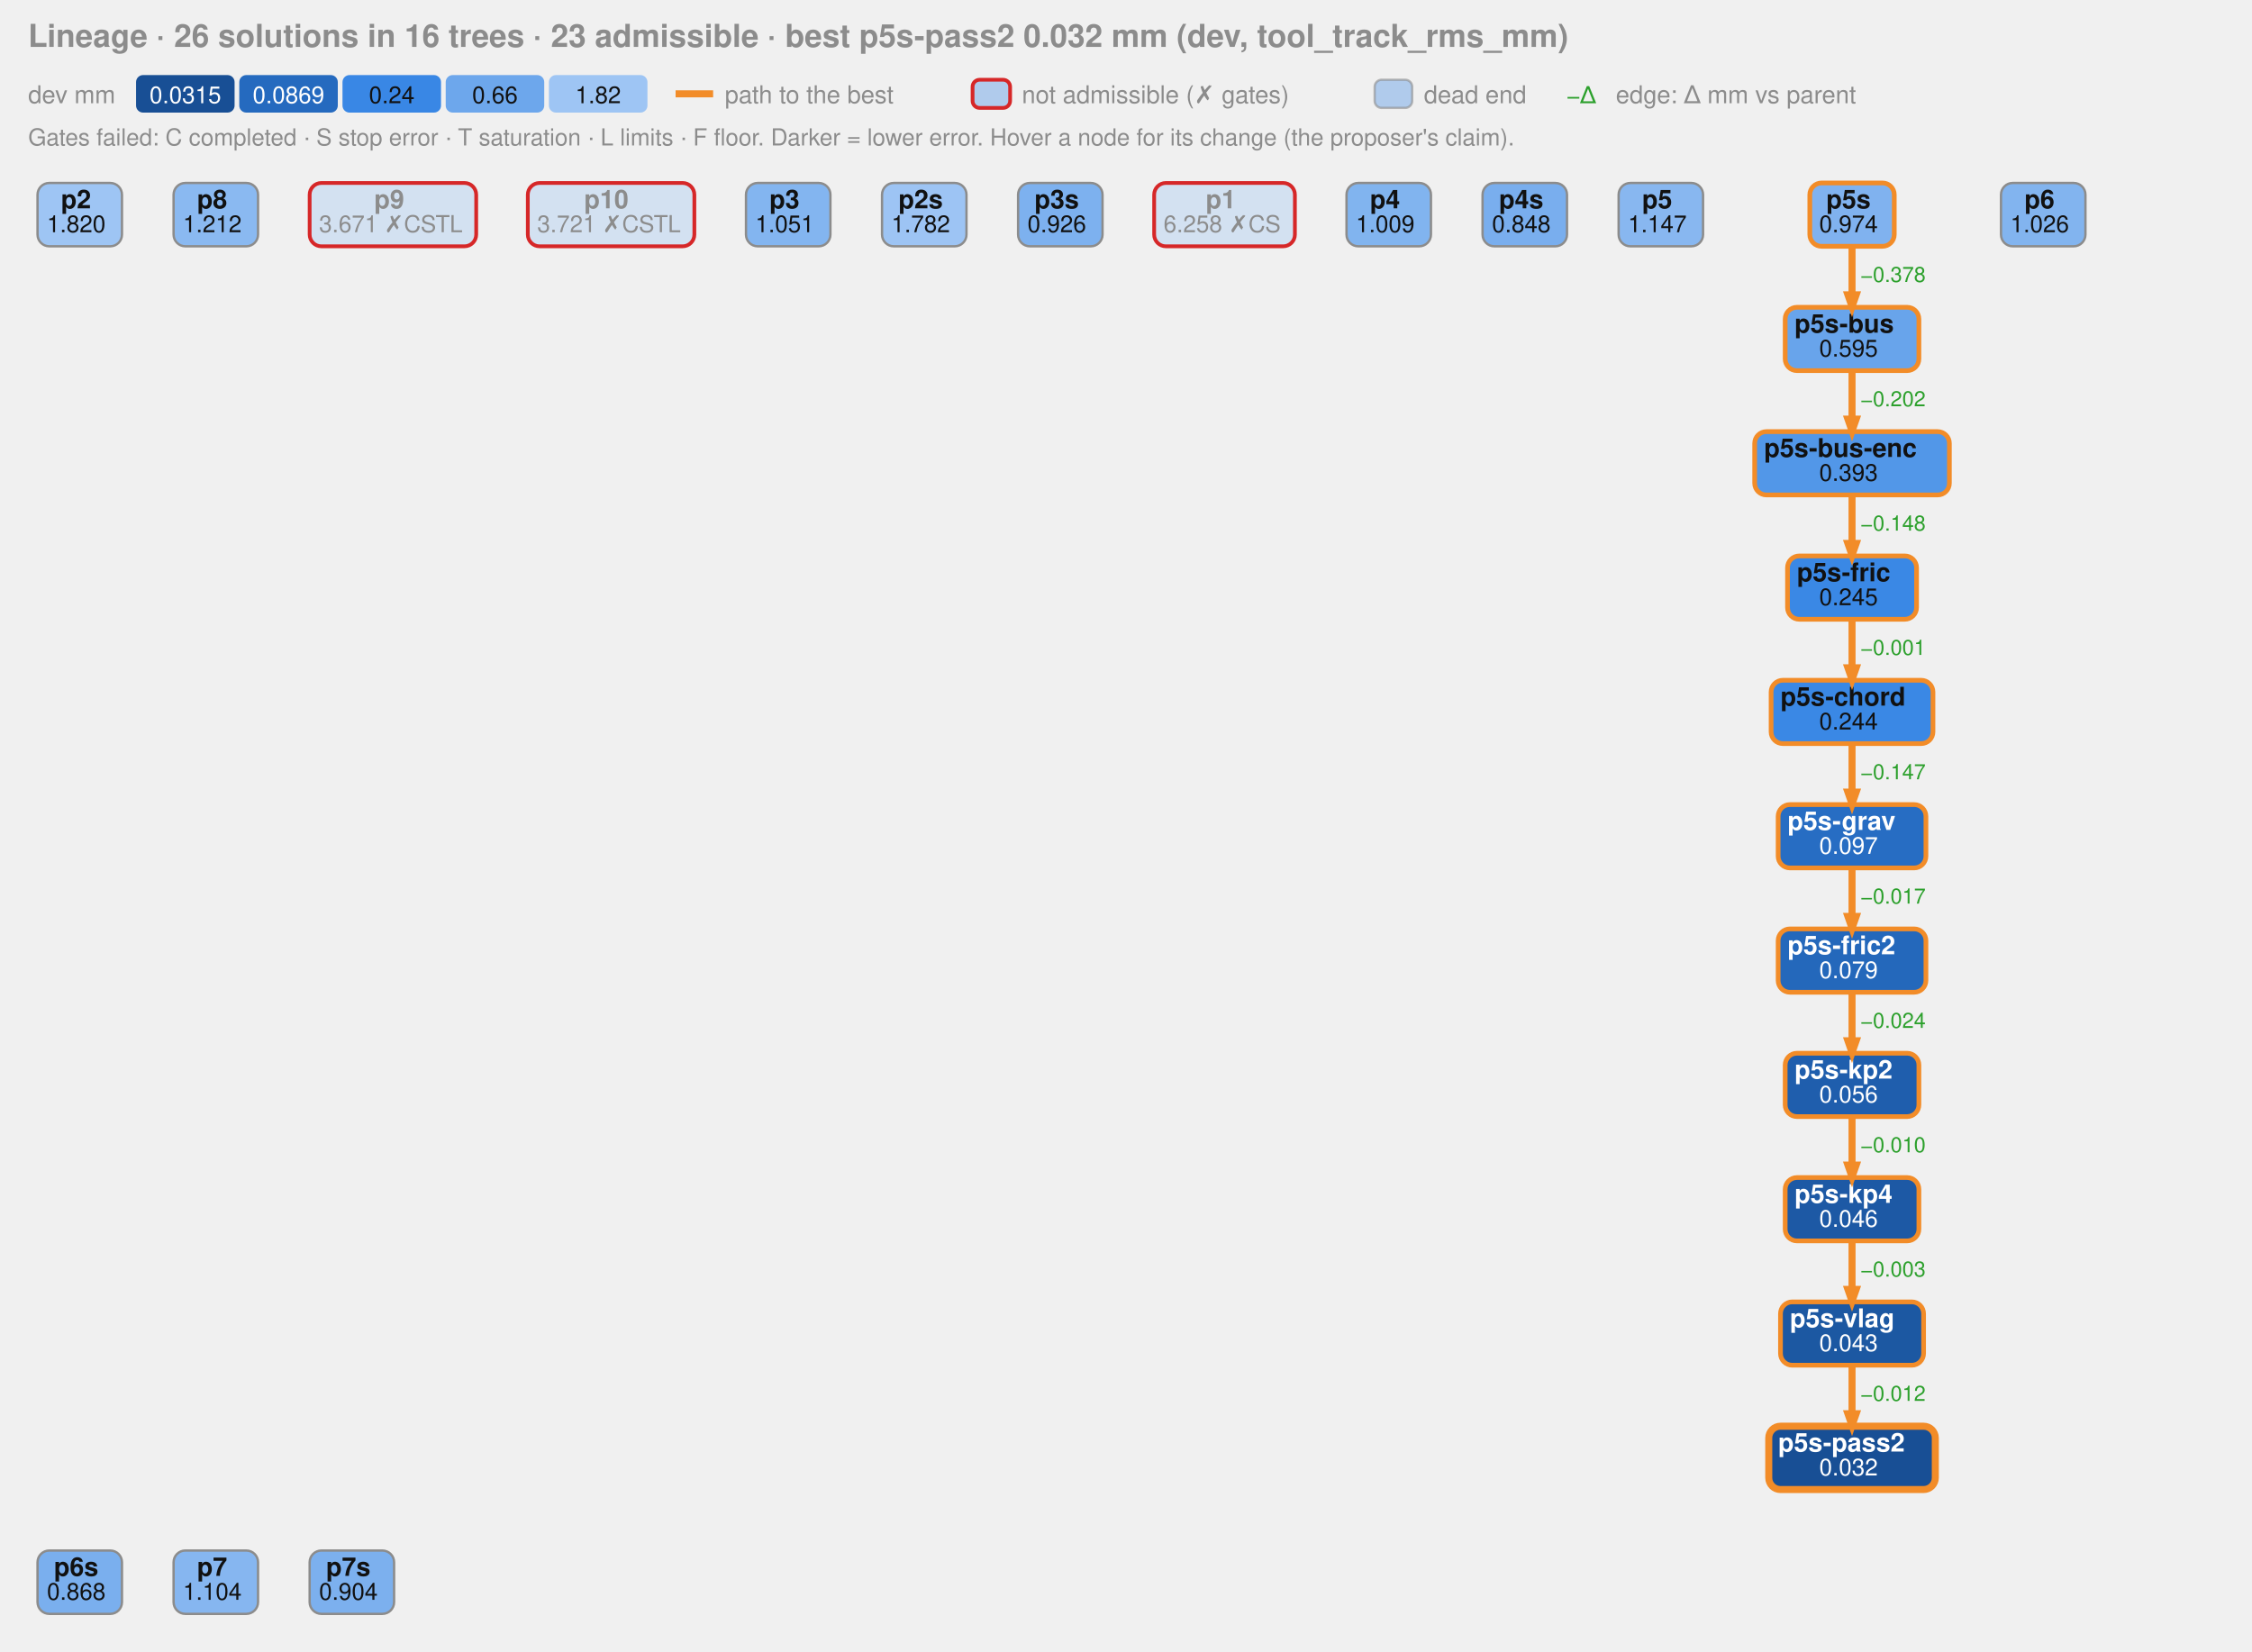
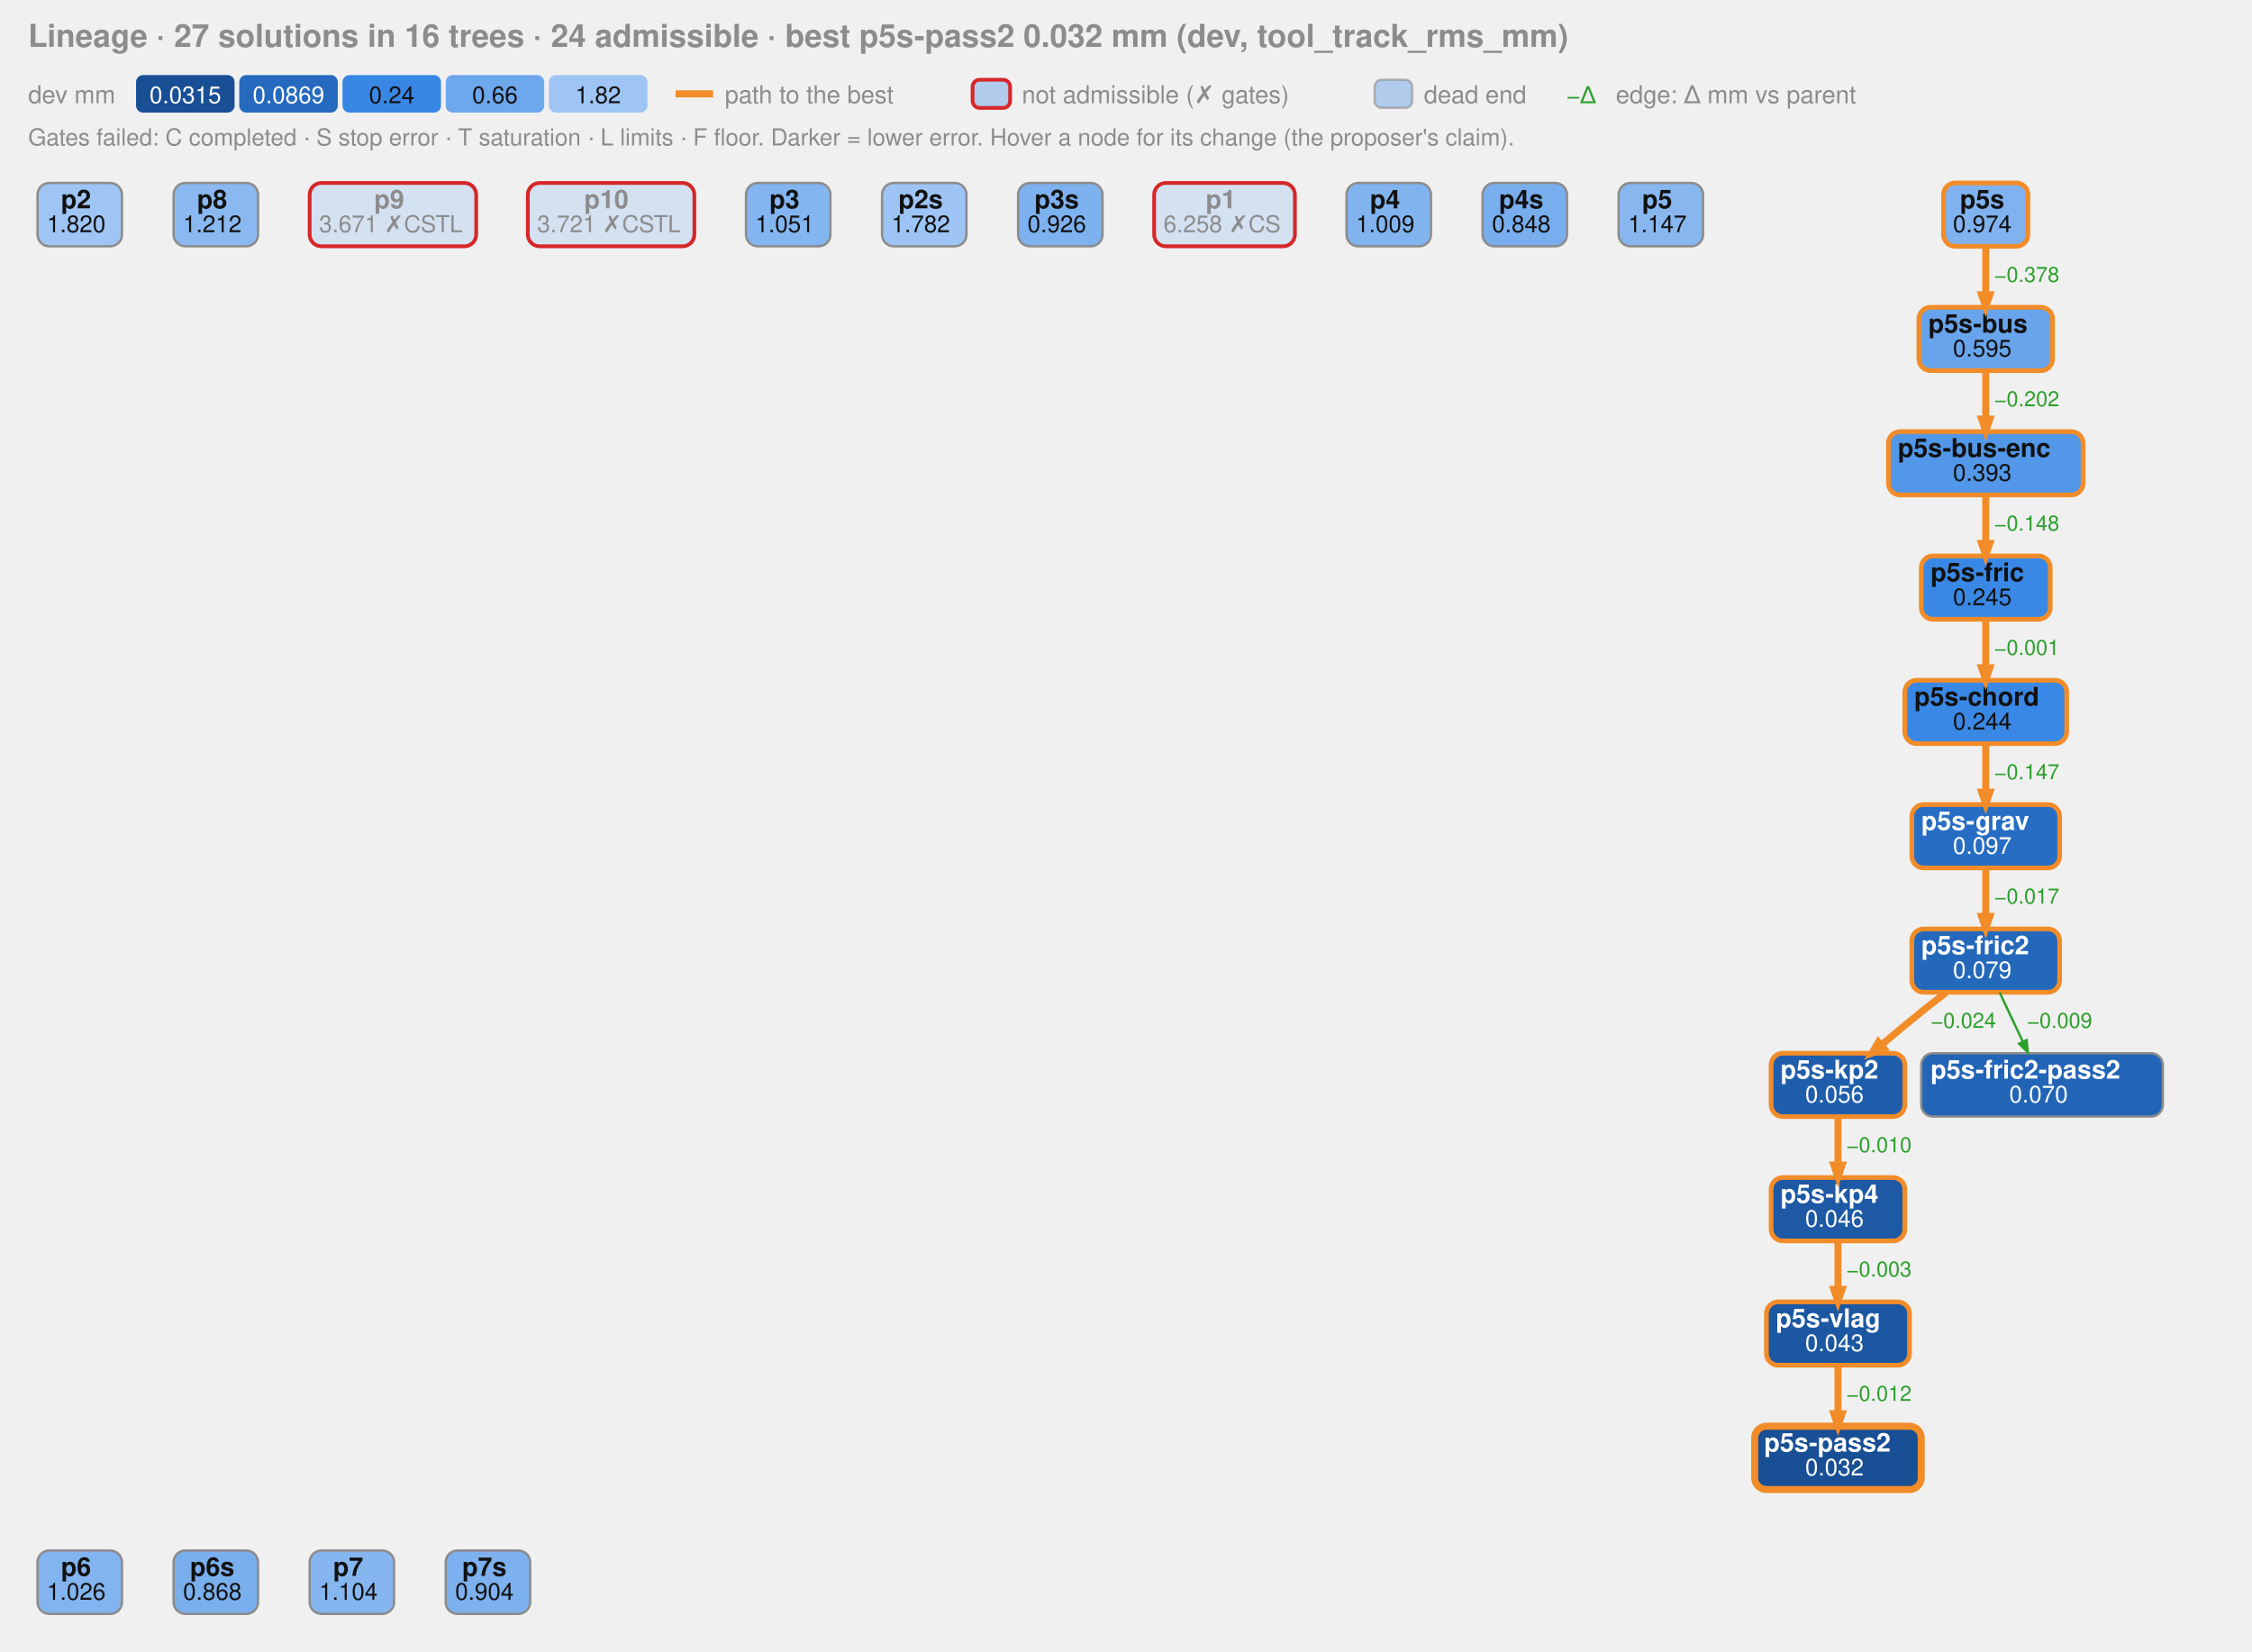
- <svg xmlns="http://www.w3.org/2000/svg" xmlns:xlink="http://www.w3.org/1999/xlink" width="960" height="704" viewBox="0 0 960 704" font-family="Helvetica, Arial, 'Liberation Sans', 'Nimbus Sans', sans-serif" font-size="11" fill="#8c8c8c" role="img" aria-label="Lineage · 26 solutions in 16 trees · 23 admissible · best p5s-pass2 0.032 mm (dev, tool_track_rms_mm)">
-   <text x="12.0" y="20.0" font-size="13.5" font-weight="600">Lineage · 26 solutions in 16 trees · 23 admissible · best p5s-pass2 0.032 mm (dev, tool_track_rms_mm)</text>
+ <svg xmlns="http://www.w3.org/2000/svg" xmlns:xlink="http://www.w3.org/1999/xlink" width="960" height="704" viewBox="0 0 960 704" font-family="Helvetica, Arial, 'Liberation Sans', 'Nimbus Sans', sans-serif" font-size="11" fill="#8c8c8c" role="img" aria-label="Lineage · 27 solutions in 16 trees · 24 admissible · best p5s-pass2 0.032 mm (dev, tool_track_rms_mm)">
+   <text x="12.0" y="20.0" font-size="13.5" font-weight="600">Lineage · 27 solutions in 16 trees · 24 admissible · best p5s-pass2 0.032 mm (dev, tool_track_rms_mm)</text>
  <text x="12.0" y="44.0" font-size="10.5">dev mm</text>
  <rect x="58.0" y="32.0" width="42" height="16" rx="3" fill="#184f95" />
  <text x="79.0" y="44.0" fill="#ffffff" font-size="10" text-anchor="middle">0.0315</text>
  <rect x="102.0" y="32.0" width="42" height="16" rx="3" fill="#256abf" />
  <text x="123.0" y="44.0" fill="#ffffff" font-size="10" text-anchor="middle">0.0869</text>
  <rect x="146.0" y="32.0" width="42" height="16" rx="3" fill="#3987e5" />
  <text x="167.0" y="44.0" fill="#111111" font-size="10" text-anchor="middle">0.24</text>
  <rect x="190.0" y="32.0" width="42" height="16" rx="3" fill="#6da7ec" />
  <text x="211.0" y="44.0" fill="#111111" font-size="10" text-anchor="middle">0.66</text>
  <rect x="234.0" y="32.0" width="42" height="16" rx="3" fill="#9ec5f4" />
  <text x="255.0" y="44.0" fill="#111111" font-size="10" text-anchor="middle">1.82</text>
  <line x1="288.0" x2="304.0" y1="40.0" y2="40.0" stroke="#f28c28" stroke-width="3" />
  <text x="309.0" y="44.0" font-size="10.5">path to the best</text>
  <rect x="414.6" y="34.0" width="16" height="12" rx="3" fill="#3987e5" fill-opacity="0.35" stroke="#d62728" stroke-width="1.6" />
  <text x="435.6" y="44.0" font-size="10.5">not admissible (✗ gates)</text>
  <rect x="586.0" y="34.0" width="16" height="12" rx="3" fill="#3987e5" fill-opacity="0.35" stroke="#8c8c8c" stroke-opacity="0.6" />
  <text x="607.0" y="44.0" font-size="10.5">dead end</text>
  <text x="667.8" y="44.0" fill="#2ca02c" font-size="10">−Δ</text>
  <text x="688.8" y="44.0" font-size="10.5">edge: Δ mm vs parent</text>
  <text x="12.0" y="62.0" font-size="10">Gates failed: C completed · S stop error · T saturation · L limits · F floor. Darker = lower error. Hover a node for its change (the proposer's claim).</text>
  <g transform="translate(12.0 74.0)">
    <g class="graph" transform="scale(1 1) rotate(0) translate(4 31)">
      <g class="node">
        <a xlink:title="#1 p2 · 1.820 mm · admissible · change: the trajectory's column (as built), board PD">
          <rect fill="#9ec5f4" stroke="#8c8c8c" x="0" y="-27" width="36" height="27" rx="5" />
          <text x="10" y="-16.2" font-weight="bold" fill="#111111">p2</text>
          <text x="4" y="-6" font-size="10" fill="#111111">1.820</text>
        </a>
      </g>
    </g>
  </g>
  <g transform="translate(70.0 74.0)">
    <g class="graph" transform="scale(1 1) rotate(0) translate(4 31)">
      <g class="node">
        <a xlink:title="#2 p8 · 1.212 mm · admissible · change: model at plan time, host spring + board damper">
          <rect fill="#8ab9f1" stroke="#8c8c8c" x="0" y="-27" width="36" height="27" rx="5" />
          <text x="10" y="-16.2" font-weight="bold" fill="#111111">p8</text>
          <text x="4" y="-6" font-size="10" fill="#111111">1.212</text>
        </a>
      </g>
    </g>
  </g>
  <g transform="translate(128.0 74.0)">
    <g class="graph" transform="scale(1 1) rotate(0) translate(4 31)">
      <g class="node inadmissible">
        <a xlink:title="#3 p9 · 3.671 mm · not admissible: completed 25 tasks, stop_error_max_mm 11 tasks, saturation_share_pct 17 tasks, limit_violations 33 tasks · change: model at the host on the measured state, computed torque on the host">
          <rect fill="#9ec5f4" fill-opacity="0.35" stroke="#d62728" stroke-width="1.6" x="0" y="-27" width="71" height="27" rx="5" />
          <text x="27.5" y="-16.2" font-weight="bold" fill="#8c8c8c">p9</text>
          <text x="4" y="-6" font-size="10" fill="#8c8c8c">3.671 ✗CSTL</text>
        </a>
      </g>
    </g>
  </g>
  <g transform="translate(221.0 74.0)">
    <g class="graph" transform="scale(1 1) rotate(0) translate(4 31)">
      <g class="node inadmissible">
        <a xlink:title="#4 p10 · 3.721 mm · not admissible: completed 28 tasks, stop_error_max_mm 17 tasks, saturation_share_pct 19 tasks, limit_violations 32 tasks · change: model at plan time, PD on the host">
          <rect fill="#9ec5f4" fill-opacity="0.35" stroke="#d62728" stroke-width="1.6" x="0" y="-27" width="71" height="27" rx="5" />
          <text x="24" y="-16.2" font-weight="bold" fill="#8c8c8c">p10</text>
          <text x="4" y="-6" font-size="10" fill="#8c8c8c">3.721 ✗CSTL</text>
        </a>
      </g>
    </g>
  </g>
  <g transform="translate(314.0 74.0)">
    <g class="graph" transform="scale(1 1) rotate(0) translate(4 31)">
      <g class="node">
        <a xlink:title="#5 p3 · 1.051 mm · admissible · change: model at plan time, board PD, the datasheet's lookahead">
          <rect fill="#83b5f0" stroke="#8c8c8c" x="0" y="-27" width="36" height="27" rx="5" />
          <text x="10" y="-16.2" font-weight="bold" fill="#111111">p3</text>
          <text x="4" y="-6" font-size="10" fill="#111111">1.051</text>
        </a>
      </g>
    </g>
  </g>
  <g transform="translate(372.0 74.0)">
    <g class="graph" transform="scale(1 1) rotate(0) translate(4 31)">
      <g class="node">
        <a xlink:title="#6 p2s · 1.782 mm · admissible · change: the trajectory's column (as built), board PD, secant_mid_ff">
          <rect fill="#9dc4f4" stroke="#8c8c8c" x="0" y="-27" width="36" height="27" rx="5" />
          <text x="7" y="-16.2" font-weight="bold" fill="#111111">p2s</text>
          <text x="4" y="-6" font-size="10" fill="#111111">1.782</text>
        </a>
      </g>
    </g>
  </g>
  <g transform="translate(430.0 74.0)">
    <g class="graph" transform="scale(1 1) rotate(0) translate(4 31)">
      <g class="node">
        <a xlink:title="#7 p3s · 0.926 mm · admissible · change: model at plan time, board PD, the datasheet's lookahead, secant_mid_ff">
          <rect fill="#7db1ef" stroke="#8c8c8c" x="0" y="-27" width="36" height="27" rx="5" />
          <text x="7" y="-16.2" font-weight="bold" fill="#111111">p3s</text>
          <text x="4" y="-6" font-size="10" fill="#111111">0.926</text>
        </a>
      </g>
    </g>
  </g>
  <g transform="translate(488.0 74.0)">
    <g class="graph" transform="scale(1 1) rotate(0) translate(4 31)">
      <g class="node inadmissible">
        <a xlink:title="#8 p1 · 6.258 mm · not admissible: completed 41 tasks, stop_error_max_mm 41 tasks · change: no feed-forward, board PD, calibrated lookahead">
          <rect fill="#9ec5f4" fill-opacity="0.35" stroke="#d62728" stroke-width="1.6" x="0" y="-27" width="60" height="27" rx="5" />
          <text x="22" y="-16.2" font-weight="bold" fill="#8c8c8c">p1</text>
          <text x="4" y="-6" font-size="10" fill="#8c8c8c">6.258 ✗CS</text>
        </a>
      </g>
    </g>
  </g>
  <g transform="translate(570.0 74.0)">
    <g class="graph" transform="scale(1 1) rotate(0) translate(4 31)">
      <g class="node">
        <a xlink:title="#9 p4 · 1.009 mm · admissible · change: model at plan time, board PD, calibrated lookahead">
          <rect fill="#81b4ef" stroke="#8c8c8c" x="0" y="-27" width="36" height="27" rx="5" />
          <text x="10" y="-16.2" font-weight="bold" fill="#111111">p4</text>
          <text x="4" y="-6" font-size="10" fill="#111111">1.009</text>
        </a>
      </g>
    </g>
  </g>
  <g transform="translate(628.0 74.0)">
    <g class="graph" transform="scale(1 1) rotate(0) translate(4 31)">
      <g class="node">
        <a xlink:title="#10 p4s · 0.848 mm · admissible · change: model at plan time, board PD, calibrated lookahead, secant_mid_ff">
          <rect fill="#79aeee" stroke="#8c8c8c" x="0" y="-27" width="36" height="27" rx="5" />
          <text x="7" y="-16.2" font-weight="bold" fill="#111111">p4s</text>
          <text x="4" y="-6" font-size="10" fill="#111111">0.848</text>
        </a>
      </g>
    </g>
  </g>
  <g transform="translate(686.0 74.0)">
    <g class="graph" transform="scale(1 1) rotate(0) translate(4 31)">
      <g class="node">
        <a xlink:title="#11 p5 · 1.147 mm · admissible · change: model + Coulomb at plan time, board PD, calibrated lookahead">
          <rect fill="#88b7f0" stroke="#8c8c8c" x="0" y="-27" width="36" height="27" rx="5" />
          <text x="10" y="-16.2" font-weight="bold" fill="#111111">p5</text>
          <text x="4" y="-6" font-size="10" fill="#111111">1.147</text>
        </a>
      </g>
    </g>
  </g>
  <g transform="translate(744.0 74.0)">
    <g class="graph" transform="scale(1 1) rotate(0) translate(4 561)">
      <g class="node path">
        <a xlink:title="#12 p5s · 0.974 mm · admissible · change: model + Coulomb at plan time, board PD, calibrated lookahead, secant_mid_ff">
-           <rect fill="#80b2ef" stroke="#f28c28" stroke-width="2" x="23.5" y="-557" width="36" height="27" rx="5" />
-           <text x="30.5" y="-546.2" font-weight="bold" fill="#111111">p5s</text>
-           <text x="27.5" y="-536" font-size="10" fill="#111111">0.974</text>
+           <rect fill="#80b2ef" stroke="#f28c28" stroke-width="2" x="80.5" y="-557" width="36" height="27" rx="5" />
+           <text x="87.5" y="-546.2" font-weight="bold" fill="#111111">p5s</text>
+           <text x="84.5" y="-536" font-size="10" fill="#111111">0.974</text>
        </a>
      </g>
      <g class="node path">
        <a xlink:title="#17 p5s-bus · 0.595 mm · admissible · parent p5s · change: lookahead = the deployment's bus command delay per joint, not the friction-inflated calibration (Coulomb is already in the ff)">
-           <rect fill="#68a4eb" stroke="#f28c28" stroke-width="2" x="13" y="-504" width="57" height="27" rx="5" />
-           <text x="17" y="-493.2" font-weight="bold" fill="#111111">p5s-bus</text>
-           <text x="27.5" y="-483" font-size="10" fill="#111111">0.595</text>
-         </a>
-       </g>
-       <g class="edge path">
-         <path fill="none" stroke="#f28c28" stroke-width="3" d="M41.5,-529.89C41.5,-523.81 41.5,-516.4 41.5,-509.71" />
-         <polygon fill="#f28c28" stroke="#f28c28" stroke-width="3" points="43.25,-509.32 41.5,-504.32 39.75,-509.32 43.25,-509.32" />
-         <text text-anchor="middle" x="59" y="-514.8" font-size="9" fill="#2ca02c">−0.378</text>
+           <rect fill="#68a4eb" stroke="#f28c28" stroke-width="2" x="70" y="-504" width="57" height="27" rx="5" />
+           <text x="74" y="-493.2" font-weight="bold" fill="#111111">p5s-bus</text>
+           <text x="84.5" y="-483" font-size="10" fill="#111111">0.595</text>
+         </a>
+       </g>
+       <g class="edge path">
+         <path fill="none" stroke="#f28c28" stroke-width="3" d="M98.5,-529.89C98.5,-523.81 98.5,-516.4 98.5,-509.71" />
+         <polygon fill="#f28c28" stroke="#f28c28" stroke-width="3" points="100.25,-509.32 98.5,-504.32 96.75,-509.32 100.25,-509.32" />
+         <text text-anchor="middle" x="116" y="-514.8" font-size="9" fill="#2ca02c">−0.378</text>
      </g>
      <g class="node path">
        <a xlink:title="#18 p5s-bus-enc · 0.393 mm · admissible · parent p5s-bus · change: lookahead = bus delay minus the board's own lead (encoder delay + one board tick, 0.75 ms), from the deployment's board fields">
-           <rect fill="#5297e8" stroke="#f28c28" stroke-width="2" x="0" y="-451" width="83" height="27" rx="5" />
-           <text x="4" y="-440.2" font-weight="bold" fill="#111111">p5s-bus-enc</text>
-           <text x="27.5" y="-430" font-size="10" fill="#111111">0.393</text>
-         </a>
-       </g>
-       <g class="edge path">
-         <path fill="none" stroke="#f28c28" stroke-width="3" d="M41.5,-476.89C41.5,-470.81 41.5,-463.4 41.5,-456.71" />
-         <polygon fill="#f28c28" stroke="#f28c28" stroke-width="3" points="43.25,-456.32 41.5,-451.32 39.75,-456.32 43.25,-456.32" />
-         <text text-anchor="middle" x="59" y="-461.8" font-size="9" fill="#2ca02c">−0.202</text>
+           <rect fill="#5297e8" stroke="#f28c28" stroke-width="2" x="57" y="-451" width="83" height="27" rx="5" />
+           <text x="61" y="-440.2" font-weight="bold" fill="#111111">p5s-bus-enc</text>
+           <text x="84.5" y="-430" font-size="10" fill="#111111">0.393</text>
+         </a>
+       </g>
+       <g class="edge path">
+         <path fill="none" stroke="#f28c28" stroke-width="3" d="M98.5,-476.89C98.5,-470.81 98.5,-463.4 98.5,-456.71" />
+         <polygon fill="#f28c28" stroke="#f28c28" stroke-width="3" points="100.25,-456.32 98.5,-451.32 96.75,-456.32 100.25,-456.32" />
+         <text text-anchor="middle" x="116" y="-461.8" font-size="9" fill="#2ca02c">−0.202</text>
      </g>
      <g class="node path">
        <a xlink:title="#19 p5s-fric · 0.245 mm · admissible · parent p5s-bus-enc · change: friction ff = per-joint Coulomb tanh(qd/vs) + viscous identified from p5s-bus-enc's dev run records, replacing the given model's Coulomb">
-           <rect fill="#3a88e5" stroke="#f28c28" stroke-width="2" x="14" y="-398" width="55" height="27" rx="5" />
-           <text x="18" y="-387.2" font-weight="bold" fill="#111111">p5s-fric</text>
-           <text x="27.5" y="-377" font-size="10" fill="#111111">0.245</text>
-         </a>
-       </g>
-       <g class="edge path">
-         <path fill="none" stroke="#f28c28" stroke-width="3" d="M41.5,-423.89C41.5,-417.81 41.5,-410.4 41.5,-403.71" />
-         <polygon fill="#f28c28" stroke="#f28c28" stroke-width="3" points="43.25,-403.32 41.5,-398.32 39.75,-403.32 43.25,-403.32" />
-         <text text-anchor="middle" x="59" y="-408.8" font-size="9" fill="#2ca02c">−0.148</text>
+           <rect fill="#3a88e5" stroke="#f28c28" stroke-width="2" x="71" y="-398" width="55" height="27" rx="5" />
+           <text x="75" y="-387.2" font-weight="bold" fill="#111111">p5s-fric</text>
+           <text x="84.5" y="-377" font-size="10" fill="#111111">0.245</text>
+         </a>
+       </g>
+       <g class="edge path">
+         <path fill="none" stroke="#f28c28" stroke-width="3" d="M98.5,-423.89C98.5,-417.81 98.5,-410.4 98.5,-403.71" />
+         <polygon fill="#f28c28" stroke="#f28c28" stroke-width="3" points="100.25,-403.32 98.5,-398.32 96.75,-403.32 100.25,-403.32" />
+         <text text-anchor="middle" x="116" y="-408.8" font-size="9" fill="#2ca02c">−0.148</text>
      </g>
      <g class="node path">
        <a xlink:title="#20 p5s-chord · 0.244 mm · admissible · parent p5s-fric · change: position sent = sample - a(s+T/2)·T²/12: the board's straight walk over a host period becomes the least-squares line of the curve, not its …">
-           <rect fill="#3a88e5" stroke="#f28c28" stroke-width="2" x="7" y="-345" width="69" height="27" rx="5" />
-           <text x="11" y="-334.2" font-weight="bold" fill="#111111">p5s-chord</text>
-           <text x="27.5" y="-324" font-size="10" fill="#111111">0.244</text>
-         </a>
-       </g>
-       <g class="edge path">
-         <path fill="none" stroke="#f28c28" stroke-width="3" d="M41.5,-370.89C41.5,-364.81 41.5,-357.4 41.5,-350.71" />
-         <polygon fill="#f28c28" stroke="#f28c28" stroke-width="3" points="43.25,-350.32 41.5,-345.32 39.75,-350.32 43.25,-350.32" />
-         <text text-anchor="middle" x="59" y="-355.8" font-size="9" fill="#2ca02c">−0.001</text>
+           <rect fill="#3a88e5" stroke="#f28c28" stroke-width="2" x="64" y="-345" width="69" height="27" rx="5" />
+           <text x="68" y="-334.2" font-weight="bold" fill="#111111">p5s-chord</text>
+           <text x="84.5" y="-324" font-size="10" fill="#111111">0.244</text>
+         </a>
+       </g>
+       <g class="edge path">
+         <path fill="none" stroke="#f28c28" stroke-width="3" d="M98.5,-370.89C98.5,-364.81 98.5,-357.4 98.5,-350.71" />
+         <polygon fill="#f28c28" stroke="#f28c28" stroke-width="3" points="100.25,-350.32 98.5,-345.32 96.75,-350.32 100.25,-350.32" />
+         <text text-anchor="middle" x="116" y="-355.8" font-size="9" fill="#2ca02c">−0.001</text>
      </g>
      <g class="node path">
        <a xlink:title="#21 p5s-grav · 0.097 mm · admissible · parent p5s-chord · change: ff minus a gravity-shaped torque error per joint, fitted from p5s-chord's dev joint errors (kp·e + kd·ė on sin/cos of q2, q2+q3, q2+q3+q4, …">
-           <rect fill="#276dc3" stroke="#f28c28" stroke-width="2" x="10" y="-292" width="63" height="27" rx="5" />
-           <text x="14" y="-281.2" font-weight="bold" fill="#ffffff">p5s-grav</text>
-           <text x="27.5" y="-271" font-size="10" fill="#ffffff">0.097</text>
-         </a>
-       </g>
-       <g class="edge path">
-         <path fill="none" stroke="#f28c28" stroke-width="3" d="M41.5,-317.89C41.5,-311.81 41.5,-304.4 41.5,-297.71" />
-         <polygon fill="#f28c28" stroke="#f28c28" stroke-width="3" points="43.25,-297.32 41.5,-292.32 39.75,-297.32 43.25,-297.32" />
-         <text text-anchor="middle" x="59" y="-302.8" font-size="9" fill="#2ca02c">−0.147</text>
+           <rect fill="#276dc3" stroke="#f28c28" stroke-width="2" x="67" y="-292" width="63" height="27" rx="5" />
+           <text x="71" y="-281.2" font-weight="bold" fill="#ffffff">p5s-grav</text>
+           <text x="84.5" y="-271" font-size="10" fill="#ffffff">0.097</text>
+         </a>
+       </g>
+       <g class="edge path">
+         <path fill="none" stroke="#f28c28" stroke-width="3" d="M98.5,-317.89C98.5,-311.81 98.5,-304.4 98.5,-297.71" />
+         <polygon fill="#f28c28" stroke="#f28c28" stroke-width="3" points="100.25,-297.32 98.5,-292.32 96.75,-297.32 100.25,-297.32" />
+         <text text-anchor="middle" x="116" y="-302.8" font-size="9" fill="#2ca02c">−0.147</text>
      </g>
      <g class="node path">
        <a xlink:title="#22 p5s-fric2 · 0.079 mm · admissible · parent p5s-grav · change: friction correction in target qd (odd multi-scale tanh basis + qd), fitted from p5s-grav's dev joint errors (kp·e + kd·ė), subtracted from …">
-           <rect fill="#2468bb" stroke="#f28c28" stroke-width="2" x="10" y="-239" width="63" height="27" rx="5" />
-           <text x="14" y="-228.2" font-weight="bold" fill="#ffffff">p5s-fric2</text>
-           <text x="27.5" y="-218" font-size="10" fill="#ffffff">0.079</text>
-         </a>
-       </g>
-       <g class="edge path">
-         <path fill="none" stroke="#f28c28" stroke-width="3" d="M41.5,-264.89C41.5,-258.81 41.5,-251.4 41.5,-244.71" />
-         <polygon fill="#f28c28" stroke="#f28c28" stroke-width="3" points="43.25,-244.32 41.5,-239.32 39.75,-244.32 43.25,-244.32" />
-         <text text-anchor="middle" x="59" y="-249.8" font-size="9" fill="#2ca02c">−0.017</text>
+           <rect fill="#2468bb" stroke="#f28c28" stroke-width="2" x="67" y="-239" width="63" height="27" rx="5" />
+           <text x="71" y="-228.2" font-weight="bold" fill="#ffffff">p5s-fric2</text>
+           <text x="84.5" y="-218" font-size="10" fill="#ffffff">0.079</text>
+         </a>
+       </g>
+       <g class="edge path">
+         <path fill="none" stroke="#f28c28" stroke-width="3" d="M98.5,-264.89C98.5,-258.81 98.5,-251.4 98.5,-244.71" />
+         <polygon fill="#f28c28" stroke="#f28c28" stroke-width="3" points="100.25,-244.32 98.5,-239.32 96.75,-244.32 100.25,-244.32" />
+         <text text-anchor="middle" x="116" y="-249.8" font-size="9" fill="#2ca02c">−0.017</text>
      </g>
      <g class="node path">
        <a xlink:title="#23 p5s-kp2 · 0.056 mm · admissible · parent p5s-fric2 · change: board gains sent with every command: kp x2, kd x sqrt(2) (same damping ratio, bandwidth x1.41) instead of the boards' configured gains">
-           <rect fill="#1f5ead" stroke="#f28c28" stroke-width="2" x="13" y="-186" width="57" height="27" rx="5" />
-           <text x="17" y="-175.2" font-weight="bold" fill="#ffffff">p5s-kp2</text>
-           <text x="27.5" y="-165" font-size="10" fill="#ffffff">0.056</text>
-         </a>
-       </g>
-       <g class="edge path">
-         <path fill="none" stroke="#f28c28" stroke-width="3" d="M41.5,-211.89C41.5,-205.81 41.5,-198.4 41.5,-191.71" />
-         <polygon fill="#f28c28" stroke="#f28c28" stroke-width="3" points="43.25,-191.32 41.5,-186.32 39.75,-191.32 43.25,-191.32" />
-         <text text-anchor="middle" x="59" y="-196.8" font-size="9" fill="#2ca02c">−0.024</text>
+           <rect fill="#1f5ead" stroke="#f28c28" stroke-width="2" x="7" y="-186" width="57" height="27" rx="5" />
+           <text x="11" y="-175.2" font-weight="bold" fill="#ffffff">p5s-kp2</text>
+           <text x="21.5" y="-165" font-size="10" fill="#ffffff">0.056</text>
+         </a>
+       </g>
+       <g class="edge path">
+         <path fill="none" stroke="#f28c28" stroke-width="3" d="M81.54,-211.84C78.19,-209.28 74.71,-206.58 71.5,-204 65.8,-199.42 59.7,-194.33 54.17,-189.64" />
+         <polygon fill="#f28c28" stroke="#f28c28" stroke-width="3" points="55.01,-188.06 50.06,-186.14 52.73,-190.72 55.01,-188.06" />
+         <text text-anchor="middle" x="89" y="-196.8" font-size="9" fill="#2ca02c">−0.024</text>
+       </g>
+       <g class="node">
+         <a xlink:title="#27 p5s-fric2-pass2 · 0.070 mm · admissible · parent p5s-fric2 · change: niche (boards' configured gains): second joint-error pass on p5s-fric2's dev runs, gravity shapes + friction basis + own-qdd term fitted jo…">
+           <rect fill="#2264b6" stroke="#8c8c8c" x="71" y="-186" width="103" height="27" rx="5" />
+           <text x="75" y="-175.2" font-weight="bold" fill="#ffffff">p5s-fric2-pass2</text>
+           <text x="108.5" y="-165" font-size="10" fill="#ffffff">0.070</text>
+         </a>
+       </g>
+       <g class="edge">
+         <path fill="none" stroke="#2ca02c" d="M104.43,-211.89C107.41,-205.57 111.06,-197.8 114.3,-190.92" />
+         <polygon fill="#2ca02c" stroke="#2ca02c" points="115.92,-191.59 116.47,-186.32 112.76,-190.09 115.92,-191.59" />
+         <text text-anchor="middle" x="130" y="-196.8" font-size="9" fill="#2ca02c">−0.009</text>
      </g>
      <g class="node path">
        <a xlink:title="#24 p5s-kp4 · 0.046 mm · admissible · parent p5s-kp2 · change: board kp x4, kd x2 (same damping ratio, bandwidth x2 = 12.6 Hz) instead of x2 / x1.41">
-           <rect fill="#1d59a5" stroke="#f28c28" stroke-width="2" x="13" y="-133" width="57" height="27" rx="5" />
-           <text x="17" y="-122.2" font-weight="bold" fill="#ffffff">p5s-kp4</text>
-           <text x="27.5" y="-112" font-size="10" fill="#ffffff">0.046</text>
-         </a>
-       </g>
-       <g class="edge path">
-         <path fill="none" stroke="#f28c28" stroke-width="3" d="M41.5,-158.89C41.5,-152.81 41.5,-145.4 41.5,-138.71" />
-         <polygon fill="#f28c28" stroke="#f28c28" stroke-width="3" points="43.25,-138.32 41.5,-133.32 39.75,-138.32 43.25,-138.32" />
-         <text text-anchor="middle" x="59" y="-143.8" font-size="9" fill="#2ca02c">−0.010</text>
+           <rect fill="#1d59a5" stroke="#f28c28" stroke-width="2" x="7" y="-133" width="57" height="27" rx="5" />
+           <text x="11" y="-122.2" font-weight="bold" fill="#ffffff">p5s-kp4</text>
+           <text x="21.5" y="-112" font-size="10" fill="#ffffff">0.046</text>
+         </a>
+       </g>
+       <g class="edge path">
+         <path fill="none" stroke="#f28c28" stroke-width="3" d="M35.5,-158.89C35.5,-152.81 35.5,-145.4 35.5,-138.71" />
+         <polygon fill="#f28c28" stroke="#f28c28" stroke-width="3" points="37.25,-138.32 35.5,-133.32 33.75,-138.32 37.25,-138.32" />
+         <text text-anchor="middle" x="53" y="-143.8" font-size="9" fill="#2ca02c">−0.010</text>
      </g>
      <g class="node path">
        <a xlink:title="#25 p5s-vlag · 0.043 mm · admissible · parent p5s-kp4 · change: ff minus kd·tau_v·qdd per joint: the board's velocity estimate lags by encoder delay + 1/(2π·filter Hz) (1.3 ms), so its kd term pushes ahe…">
-           <rect fill="#1c58a2" stroke="#f28c28" stroke-width="2" x="11" y="-80" width="61" height="27" rx="5" />
-           <text x="15" y="-69.2" font-weight="bold" fill="#ffffff">p5s-vlag</text>
-           <text x="27.5" y="-59" font-size="10" fill="#ffffff">0.043</text>
-         </a>
-       </g>
-       <g class="edge path">
-         <path fill="none" stroke="#f28c28" stroke-width="3" d="M41.5,-105.89C41.5,-99.81 41.5,-92.4 41.5,-85.71" />
-         <polygon fill="#f28c28" stroke="#f28c28" stroke-width="3" points="43.25,-85.32 41.5,-80.32 39.75,-85.32 43.25,-85.32" />
-         <text text-anchor="middle" x="59" y="-90.8" font-size="9" fill="#2ca02c">−0.003</text>
+           <rect fill="#1c58a2" stroke="#f28c28" stroke-width="2" x="5" y="-80" width="61" height="27" rx="5" />
+           <text x="9" y="-69.2" font-weight="bold" fill="#ffffff">p5s-vlag</text>
+           <text x="21.5" y="-59" font-size="10" fill="#ffffff">0.043</text>
+         </a>
+       </g>
+       <g class="edge path">
+         <path fill="none" stroke="#f28c28" stroke-width="3" d="M35.5,-105.89C35.5,-99.81 35.5,-92.4 35.5,-85.71" />
+         <polygon fill="#f28c28" stroke="#f28c28" stroke-width="3" points="37.25,-85.32 35.5,-80.32 33.75,-85.32 37.25,-85.32" />
+         <text text-anchor="middle" x="53" y="-90.8" font-size="9" fill="#2ca02c">−0.003</text>
      </g>
      <g class="node best path">
        <a xlink:title="#26 p5s-pass2 · 0.032 mm · admissible · parent p5s-vlag · change: second joint-error identification pass at the current gains (kp x4, kd x2): gravity shapes + friction basis fitted jointly on p5s-vlag's de…">
-           <rect fill="#184f95" stroke="#f28c28" stroke-width="3" x="6" y="-27" width="71" height="27" rx="5" />
-           <text x="10" y="-16.2" font-weight="bold" fill="#ffffff">p5s-pass2</text>
-           <text x="27.5" y="-6" font-size="10" fill="#ffffff">0.032</text>
-         </a>
-       </g>
-       <g class="edge path">
-         <path fill="none" stroke="#f28c28" stroke-width="3" d="M41.5,-52.89C41.5,-46.81 41.5,-39.4 41.5,-32.71" />
-         <polygon fill="#f28c28" stroke="#f28c28" stroke-width="3" points="43.25,-32.32 41.5,-27.32 39.75,-32.32 43.25,-32.32" />
-         <text text-anchor="middle" x="59" y="-37.8" font-size="9" fill="#2ca02c">−0.012</text>
-       </g>
-     </g>
-   </g>
-   <g transform="translate(849.0 74.0)">
+           <rect fill="#184f95" stroke="#f28c28" stroke-width="3" x="0" y="-27" width="71" height="27" rx="5" />
+           <text x="4" y="-16.2" font-weight="bold" fill="#ffffff">p5s-pass2</text>
+           <text x="21.5" y="-6" font-size="10" fill="#ffffff">0.032</text>
+         </a>
+       </g>
+       <g class="edge path">
+         <path fill="none" stroke="#f28c28" stroke-width="3" d="M35.5,-52.89C35.5,-46.81 35.5,-39.4 35.5,-32.71" />
+         <polygon fill="#f28c28" stroke="#f28c28" stroke-width="3" points="37.25,-32.32 35.5,-27.32 33.75,-32.32 37.25,-32.32" />
+         <text text-anchor="middle" x="53" y="-37.8" font-size="9" fill="#2ca02c">−0.012</text>
+       </g>
+     </g>
+   </g>
+   <g transform="translate(12.0 657.0)">
    <g class="graph" transform="scale(1 1) rotate(0) translate(4 31)">
      <g class="node">
        <a xlink:title="#13 p6 · 1.026 mm · admissible · change: model at the host on the measured state, board PD, calibrated lookahead">
          <rect fill="#82b4ef" stroke="#8c8c8c" x="0" y="-27" width="36" height="27" rx="5" />
          <text x="10" y="-16.2" font-weight="bold" fill="#111111">p6</text>
          <text x="4" y="-6" font-size="10" fill="#111111">1.026</text>
        </a>
      </g>
    </g>
  </g>
-   <g transform="translate(12.0 657.0)">
+   <g transform="translate(70.0 657.0)">
    <g class="graph" transform="scale(1 1) rotate(0) translate(4 31)">
      <g class="node">
        <a xlink:title="#14 p6s · 0.868 mm · admissible · change: model at the host on the measured state, board PD, calibrated lookahead, secant_mid_ff">
          <rect fill="#7aafee" stroke="#8c8c8c" x="0" y="-27" width="36" height="27" rx="5" />
          <text x="7" y="-16.2" font-weight="bold" fill="#111111">p6s</text>
          <text x="4" y="-6" font-size="10" fill="#111111">0.868</text>
        </a>
      </g>
    </g>
  </g>
-   <g transform="translate(70.0 657.0)">
+   <g transform="translate(128.0 657.0)">
    <g class="graph" transform="scale(1 1) rotate(0) translate(4 31)">
      <g class="node">
        <a xlink:title="#15 p7 · 1.104 mm · admissible · change: model at plan time, computed-torque gains re-sent each tick, calibrated lookahead">
          <rect fill="#86b6f0" stroke="#8c8c8c" x="0" y="-27" width="36" height="27" rx="5" />
          <text x="10" y="-16.2" font-weight="bold" fill="#111111">p7</text>
          <text x="4" y="-6" font-size="10" fill="#111111">1.104</text>
        </a>
      </g>
    </g>
  </g>
-   <g transform="translate(128.0 657.0)">
+   <g transform="translate(186.0 657.0)">
    <g class="graph" transform="scale(1 1) rotate(0) translate(4 31)">
      <g class="node">
        <a xlink:title="#16 p7s · 0.904 mm · admissible · change: model at plan time, computed-torque gains re-sent each tick, calibrated lookahead, secant_mid_ff">
          <rect fill="#7cb0ee" stroke="#8c8c8c" x="0" y="-27" width="36" height="27" rx="5" />
          <text x="7" y="-16.2" font-weight="bold" fill="#111111">p7s</text>
          <text x="4" y="-6" font-size="10" fill="#111111">0.904</text>
        </a>
      </g>
    </g>
  </g>
</svg>
